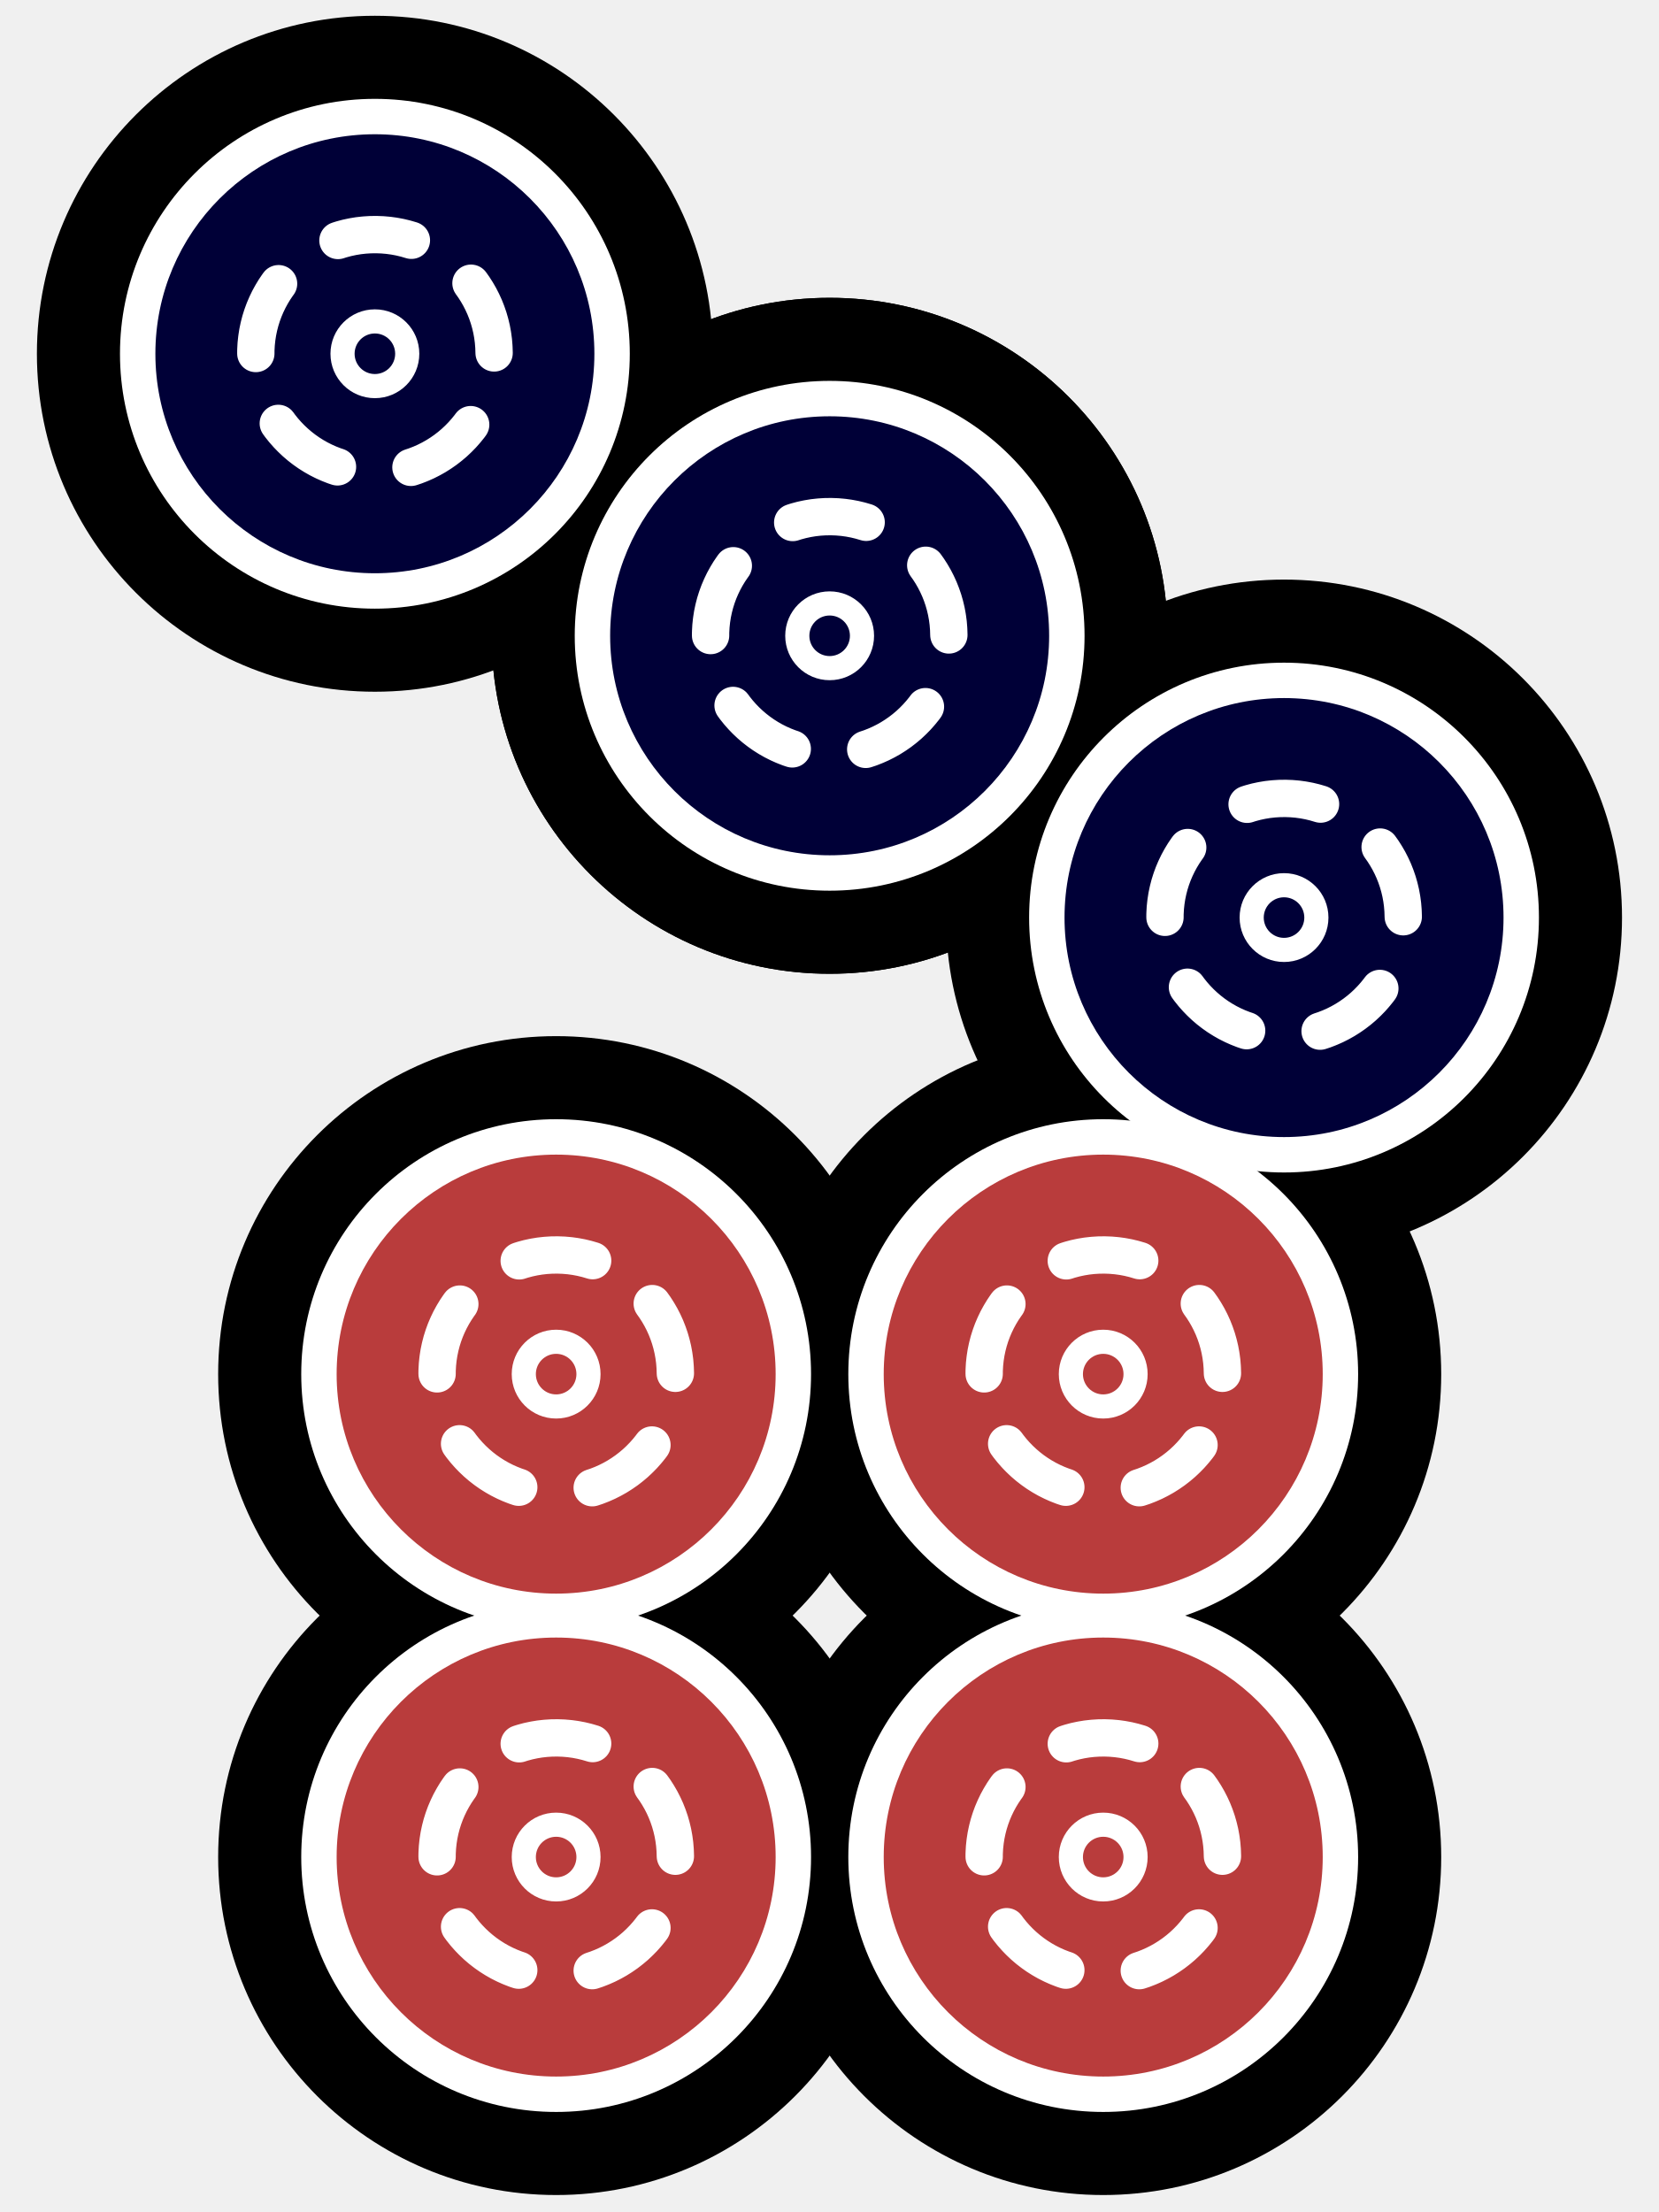
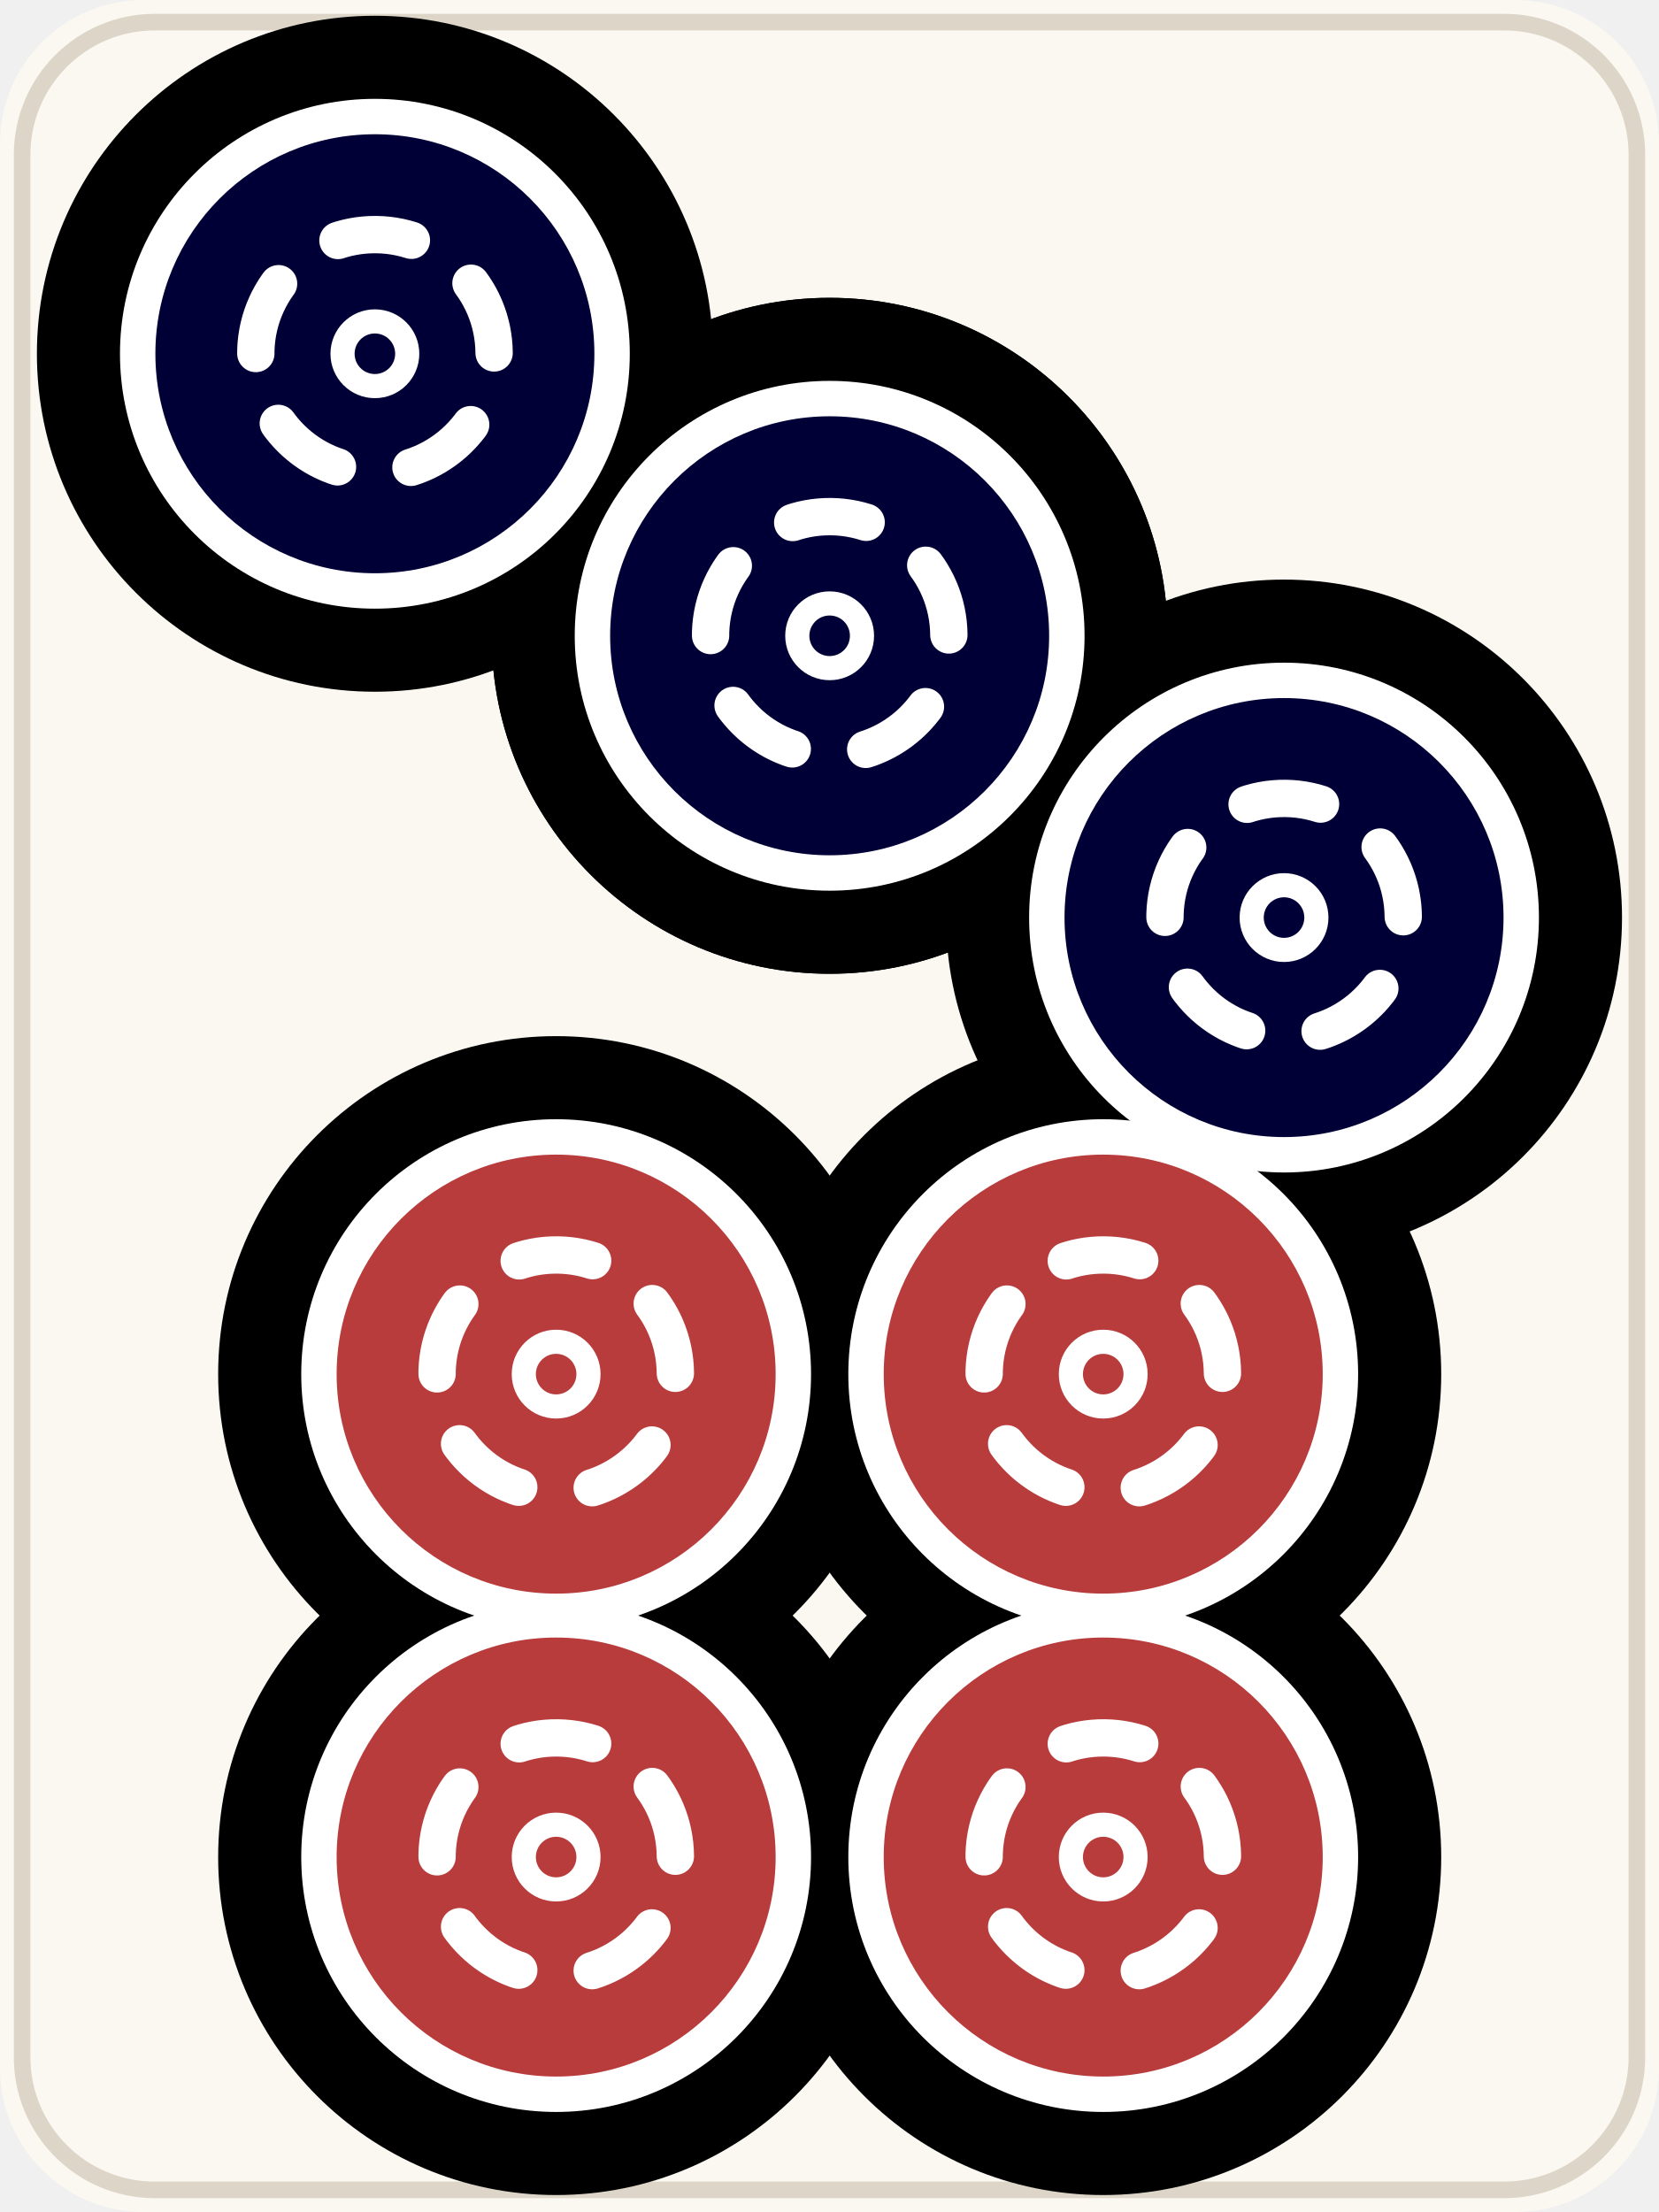
<svg xmlns="http://www.w3.org/2000/svg" viewBox="0 0 300 400">
+   <rect x="0" y="0" width="300" height="400" rx="26" fill="#fbf8f1" />
+   <rect x="4" y="4" width="292" height="392" rx="24" fill="none" stroke="#ddd6c8" stroke-width="3" />
  <g transform="translate(0 -3662.137)">
    <circle cx="100.568" cy="3997.95" r="61.118" opacity="1" fill="#000" fill-opacity="1" fill-rule="nonzero" stroke="none" stroke-width="8" stroke-linecap="round" stroke-linejoin="round" stroke-miterlimit="4" stroke-dasharray="none" strokeDashoffset="0" stroke-opacity="1" />
    <circle cx="199.498" cy="3997.95" r="61.118" opacity="1" fill="#000" fill-opacity="1" fill-rule="nonzero" stroke="none" stroke-width="8" stroke-linecap="round" stroke-linejoin="round" stroke-miterlimit="4" stroke-dasharray="none" strokeDashoffset="0" stroke-opacity="1" />
    <circle cx="199.498" cy="3910.622" r="61.118" opacity="1" fill="#000" fill-opacity="1" fill-rule="nonzero" stroke="none" stroke-width="8" stroke-linecap="round" stroke-linejoin="round" stroke-miterlimit="4" stroke-dasharray="none" strokeDashoffset="0" stroke-opacity="1" />
    <circle cx="232.193" cy="3828.063" r="61.118" opacity="1" fill="#000" fill-opacity="1" fill-rule="nonzero" stroke="none" stroke-width="8" stroke-linecap="round" stroke-linejoin="round" stroke-miterlimit="4" stroke-dasharray="none" strokeDashoffset="0" stroke-opacity="1" />
    <g transform="matrix(1.02274 0 0 1.02274 360.684 3280.58)">
      <circle cx="-205.976" cy="485.489" r="59.759" opacity="1" fill="#000" fill-opacity="1" fill-rule="nonzero" stroke="none" stroke-width="8" stroke-linecap="round" stroke-linejoin="round" stroke-miterlimit="4" stroke-dasharray="none" strokeDashoffset="0" stroke-opacity="1" />
      <circle cx="-205.976" cy="485.489" r="45.07" opacity="1" fill="#fff" fill-opacity="1" fill-rule="nonzero" stroke="none" stroke-width="8" stroke-linecap="round" stroke-linejoin="round" stroke-miterlimit="4" stroke-dasharray="none" strokeDashoffset="0" stroke-opacity="1" />
      <circle cx="-205.976" cy="485.489" r="38.811" opacity="1" fill="#000037" fill-opacity="1" fill-rule="nonzero" stroke="none" stroke-width="8" stroke-linecap="round" stroke-linejoin="round" stroke-miterlimit="4" stroke-dasharray="none" strokeDashoffset="0" stroke-opacity="1" />
      <path d="M-188.246-484.058a21.07 21.07 0 0 1-20.673 21.065 21.07 21.07 0 0 1-21.45-20.273 21.07 21.07 0 0 1 19.866-21.827 21.07 21.07 0 0 1 22.197 19.452" opacity="1" fill="none" fill-opacity="0.297" fill-rule="nonzero" stroke="#fff" stroke-width="6.6" stroke-linecap="round" stroke-linejoin="round" stroke-miterlimit="4" stroke-dasharray="13.201,13.201" strokeDashoffset="0" stroke-opacity="1" transform="scale(1 -1)rotate(.395)" />
      <circle cx="-205.976" cy="485.489" r="7.853" opacity="1" fill="#fff" fill-opacity="1" fill-rule="nonzero" stroke="none" stroke-width="8" stroke-linecap="round" stroke-linejoin="round" stroke-miterlimit="4" stroke-dasharray="none" strokeDashoffset="0" stroke-opacity="1" />
      <circle cx="-205.976" cy="485.489" r="3.586" opacity="1" fill="#000037" fill-opacity="1" fill-rule="nonzero" stroke="none" stroke-width="8" stroke-linecap="round" stroke-linejoin="round" stroke-miterlimit="4" stroke-dasharray="none" strokeDashoffset="0" stroke-opacity="1" />
    </g>
    <circle cx="150.026" cy="3777.107" r="61.118" opacity="1" fill="#000" fill-opacity="1" fill-rule="nonzero" stroke="none" stroke-width="8" stroke-linecap="round" stroke-linejoin="round" stroke-miterlimit="4" stroke-dasharray="none" strokeDashoffset="0" stroke-opacity="1" />
    <circle cx="100.568" cy="3910.622" r="61.118" opacity="1" fill="#000" fill-opacity="1" fill-rule="nonzero" stroke="none" stroke-width="8" stroke-linecap="round" stroke-linejoin="round" stroke-miterlimit="4" stroke-dasharray="none" strokeDashoffset="0" stroke-opacity="1" />
    <circle cx="100.568" cy="3910.622" r="46.095" opacity="1" fill="#fff" fill-opacity="1" fill-rule="nonzero" stroke="none" stroke-width="8" stroke-linecap="round" stroke-linejoin="round" stroke-miterlimit="4" stroke-dasharray="none" strokeDashoffset="0" stroke-opacity="1" />
    <circle cx="100.568" cy="3910.622" r="39.693" opacity="1" fill="#b93c3c" fill-opacity="1" fill-rule="nonzero" stroke="none" stroke-width="8" stroke-linecap="round" stroke-linejoin="round" stroke-miterlimit="4" stroke-dasharray="none" strokeDashoffset="0" stroke-opacity="1" />
    <path d="M95.166-3911.222a21.55 21.55 0 0 1-21.142 21.544 21.55 21.55 0 0 1-21.938-20.734 21.55 21.55 0 0 1 20.318-22.324 21.55 21.55 0 0 1 22.701 19.895" opacity="1" fill="none" fill-opacity="0.297" fill-rule="nonzero" stroke="#fff" stroke-width="6.75" stroke-linecap="round" stroke-linejoin="round" stroke-miterlimit="4" stroke-dasharray="13.501,13.501" strokeDashoffset="0" stroke-opacity="1" transform="scale(1 -1)rotate(.395)" />
    <circle cx="100.568" cy="3910.622" r="8.032" opacity="1" fill="#fff" fill-opacity="1" fill-rule="nonzero" stroke="none" stroke-width="8" stroke-linecap="round" stroke-linejoin="round" stroke-miterlimit="4" stroke-dasharray="none" strokeDashoffset="0" stroke-opacity="1" />
    <circle cx="100.568" cy="3910.622" r="3.668" opacity="1" fill="#b93c3c" fill-opacity="1" fill-rule="nonzero" stroke="none" stroke-width="8" stroke-linecap="round" stroke-linejoin="round" stroke-miterlimit="4" stroke-dasharray="none" strokeDashoffset="0" stroke-opacity="1" />
    <circle cx="67.791" cy="3726.107" r="61.118" opacity="1" fill="#000" fill-opacity="1" fill-rule="nonzero" stroke="none" stroke-width="8" stroke-linecap="round" stroke-linejoin="round" stroke-miterlimit="4" stroke-dasharray="none" strokeDashoffset="0" stroke-opacity="1" />
    <circle cx="67.791" cy="3726.107" r="46.095" opacity="1" fill="#fff" fill-opacity="1" fill-rule="nonzero" stroke="none" stroke-width="8" stroke-linecap="round" stroke-linejoin="round" stroke-miterlimit="4" stroke-dasharray="none" strokeDashoffset="0" stroke-opacity="1" />
    <circle cx="67.791" cy="3726.107" r="39.693" opacity="1" fill="#000037" fill-opacity="1" fill-rule="nonzero" stroke="none" stroke-width="8" stroke-linecap="round" stroke-linejoin="round" stroke-miterlimit="4" stroke-dasharray="none" strokeDashoffset="0" stroke-opacity="1" />
    <path d="M63.661-3726.485a21.55 21.55 0 0 1-21.143 21.544 21.55 21.55 0 0 1-21.937-20.734A21.55 21.55 0 0 1 40.899-3748a21.55 21.55 0 0 1 22.701 19.895" opacity="1" fill="none" fill-opacity="0.297" fill-rule="nonzero" stroke="#fff" stroke-width="6.75" stroke-linecap="round" stroke-linejoin="round" stroke-miterlimit="4" stroke-dasharray="13.501,13.501" strokeDashoffset="0" stroke-opacity="1" transform="scale(1 -1)rotate(.395)" />
    <circle cx="67.791" cy="3726.107" r="8.032" opacity="1" fill="#fff" fill-opacity="1" fill-rule="nonzero" stroke="none" stroke-width="8" stroke-linecap="round" stroke-linejoin="round" stroke-miterlimit="4" stroke-dasharray="none" strokeDashoffset="0" stroke-opacity="1" />
    <circle cx="67.791" cy="3726.107" r="3.668" opacity="1" fill="#000037" fill-opacity="1" fill-rule="nonzero" stroke="none" stroke-width="8" stroke-linecap="round" stroke-linejoin="round" stroke-miterlimit="4" stroke-dasharray="none" strokeDashoffset="0" stroke-opacity="1" />
    <circle cx="150.026" cy="3777.107" r="46.095" opacity="1" fill="#fff" fill-opacity="1" fill-rule="nonzero" stroke="none" stroke-width="8" stroke-linecap="round" stroke-linejoin="round" stroke-miterlimit="4" stroke-dasharray="none" strokeDashoffset="0" stroke-opacity="1" />
    <circle cx="150.026" cy="3777.107" r="39.693" opacity="1" fill="#000037" fill-opacity="1" fill-rule="nonzero" stroke="none" stroke-width="8" stroke-linecap="round" stroke-linejoin="round" stroke-miterlimit="4" stroke-dasharray="none" strokeDashoffset="0" stroke-opacity="1" />
    <path d="M145.542-3778.05a21.55 21.55 0 0 1-21.142 21.543 21.55 21.55 0 0 1-21.938-20.734 21.55 21.55 0 0 1 20.318-22.323 21.55 21.55 0 0 1 22.701 19.894" opacity="1" fill="none" fill-opacity="0.297" fill-rule="nonzero" stroke="#fff" stroke-width="6.75" stroke-linecap="round" stroke-linejoin="round" stroke-miterlimit="4" stroke-dasharray="13.501,13.501" strokeDashoffset="0" stroke-opacity="1" transform="scale(1 -1)rotate(.395)" />
    <circle cx="150.026" cy="3777.107" r="8.032" opacity="1" fill="#fff" fill-opacity="1" fill-rule="nonzero" stroke="none" stroke-width="8" stroke-linecap="round" stroke-linejoin="round" stroke-miterlimit="4" stroke-dasharray="none" strokeDashoffset="0" stroke-opacity="1" />
    <circle cx="150.026" cy="3777.107" r="3.668" opacity="1" fill="#000037" fill-opacity="1" fill-rule="nonzero" stroke="none" stroke-width="8" stroke-linecap="round" stroke-linejoin="round" stroke-miterlimit="4" stroke-dasharray="none" strokeDashoffset="0" stroke-opacity="1" />
    <circle cx="232.193" cy="3828.063" r="46.095" opacity="1" fill="#fff" fill-opacity="1" fill-rule="nonzero" stroke="none" stroke-width="8" stroke-linecap="round" stroke-linejoin="round" stroke-miterlimit="4" stroke-dasharray="none" strokeDashoffset="0" stroke-opacity="1" />
    <circle cx="232.193" cy="3828.063" r="39.693" opacity="1" fill="#000037" fill-opacity="1" fill-rule="nonzero" stroke="none" stroke-width="8" stroke-linecap="round" stroke-linejoin="round" stroke-miterlimit="4" stroke-dasharray="none" strokeDashoffset="0" stroke-opacity="1" />
    <path d="M227.357-3829.572a21.55 21.55 0 0 1-21.143 21.544 21.55 21.55 0 0 1-21.937-20.734 21.55 21.55 0 0 1 20.317-22.323 21.55 21.55 0 0 1 22.702 19.894" opacity="1" fill="none" fill-opacity="0.297" fill-rule="nonzero" stroke="#fff" stroke-width="6.75" stroke-linecap="round" stroke-linejoin="round" stroke-miterlimit="4" stroke-dasharray="13.501,13.501" strokeDashoffset="0" stroke-opacity="1" transform="scale(1 -1)rotate(.395)" />
    <circle cx="232.193" cy="3828.063" r="8.032" opacity="1" fill="#fff" fill-opacity="1" fill-rule="nonzero" stroke="none" stroke-width="8" stroke-linecap="round" stroke-linejoin="round" stroke-miterlimit="4" stroke-dasharray="none" strokeDashoffset="0" stroke-opacity="1" />
    <circle cx="232.193" cy="3828.063" r="3.668" opacity="1" fill="#000037" fill-opacity="1" fill-rule="nonzero" stroke="none" stroke-width="8" stroke-linecap="round" stroke-linejoin="round" stroke-miterlimit="4" stroke-dasharray="none" strokeDashoffset="0" stroke-opacity="1" />
    <circle cx="199.498" cy="3910.622" r="46.095" opacity="1" fill="#fff" fill-opacity="1" fill-rule="nonzero" stroke="none" stroke-width="8" stroke-linecap="round" stroke-linejoin="round" stroke-miterlimit="4" stroke-dasharray="none" strokeDashoffset="0" stroke-opacity="1" />
    <circle cx="199.498" cy="3910.622" r="39.693" opacity="1" fill="#b93c3c" fill-opacity="1" fill-rule="nonzero" stroke="none" stroke-width="8" stroke-linecap="round" stroke-linejoin="round" stroke-miterlimit="4" stroke-dasharray="none" strokeDashoffset="0" stroke-opacity="1" />
    <path d="M194.093-3911.904a21.55 21.55 0 0 1-21.142 21.544 21.55 21.55 0 0 1-21.938-20.734 21.55 21.55 0 0 1 20.318-22.324 21.55 21.55 0 0 1 22.701 19.895" opacity="1" fill="none" fill-opacity="0.297" fill-rule="nonzero" stroke="#fff" stroke-width="6.75" stroke-linecap="round" stroke-linejoin="round" stroke-miterlimit="4" stroke-dasharray="13.501,13.501" strokeDashoffset="0" stroke-opacity="1" transform="scale(1 -1)rotate(.395)" />
    <circle cx="199.498" cy="3910.622" r="8.032" opacity="1" fill="#fff" fill-opacity="1" fill-rule="nonzero" stroke="none" stroke-width="8" stroke-linecap="round" stroke-linejoin="round" stroke-miterlimit="4" stroke-dasharray="none" strokeDashoffset="0" stroke-opacity="1" />
    <circle cx="199.498" cy="3910.622" r="3.668" opacity="1" fill="#b93c3c" fill-opacity="1" fill-rule="nonzero" stroke="none" stroke-width="8" stroke-linecap="round" stroke-linejoin="round" stroke-miterlimit="4" stroke-dasharray="none" strokeDashoffset="0" stroke-opacity="1" />
    <circle cx="100.568" cy="3997.95" r="46.095" opacity="1" fill="#fff" fill-opacity="1" fill-rule="nonzero" stroke="none" stroke-width="8" stroke-linecap="round" stroke-linejoin="round" stroke-miterlimit="4" stroke-dasharray="none" strokeDashoffset="0" stroke-opacity="1" />
    <circle cx="100.568" cy="3997.95" r="39.693" opacity="1" fill="#b93c3c" fill-opacity="1" fill-rule="nonzero" stroke="none" stroke-width="8" stroke-linecap="round" stroke-linejoin="round" stroke-miterlimit="4" stroke-dasharray="none" strokeDashoffset="0" stroke-opacity="1" />
    <path d="M94.564-3998.548a21.55 21.55 0 0 1-21.142 21.544 21.55 21.55 0 0 1-21.938-20.734 21.55 21.55 0 0 1 20.318-22.323 21.55 21.55 0 0 1 22.701 19.894" opacity="1" fill="none" fill-opacity="0.297" fill-rule="nonzero" stroke="#fff" stroke-width="6.75" stroke-linecap="round" stroke-linejoin="round" stroke-miterlimit="4" stroke-dasharray="13.501,13.501" strokeDashoffset="0" stroke-opacity="1" transform="scale(1 -1)rotate(.395)" />
    <circle cx="100.568" cy="3997.95" r="8.032" opacity="1" fill="#fff" fill-opacity="1" fill-rule="nonzero" stroke="none" stroke-width="8" stroke-linecap="round" stroke-linejoin="round" stroke-miterlimit="4" stroke-dasharray="none" strokeDashoffset="0" stroke-opacity="1" />
    <circle cx="100.568" cy="3997.95" r="3.668" opacity="1" fill="#b93c3c" fill-opacity="1" fill-rule="nonzero" stroke="none" stroke-width="8" stroke-linecap="round" stroke-linejoin="round" stroke-miterlimit="4" stroke-dasharray="none" strokeDashoffset="0" stroke-opacity="1" />
    <circle cx="199.498" cy="3997.95" r="46.095" opacity="1" fill="#fff" fill-opacity="1" fill-rule="nonzero" stroke="none" stroke-width="8" stroke-linecap="round" stroke-linejoin="round" stroke-miterlimit="4" stroke-dasharray="none" strokeDashoffset="0" stroke-opacity="1" />
    <circle cx="199.498" cy="3997.95" r="39.693" opacity="1" fill="#b93c3c" fill-opacity="1" fill-rule="nonzero" stroke="none" stroke-width="8" stroke-linecap="round" stroke-linejoin="round" stroke-miterlimit="4" stroke-dasharray="none" strokeDashoffset="0" stroke-opacity="1" />
    <path d="M193.492-3999.23a21.55 21.55 0 0 1-21.143 21.544 21.55 21.55 0 0 1-21.938-20.734 21.55 21.55 0 0 1 20.318-22.323 21.55 21.55 0 0 1 22.702 19.894" opacity="1" fill="none" fill-opacity="0.297" fill-rule="nonzero" stroke="#fff" stroke-width="6.75" stroke-linecap="round" stroke-linejoin="round" stroke-miterlimit="4" stroke-dasharray="13.501,13.501" strokeDashoffset="0" stroke-opacity="1" transform="scale(1 -1)rotate(.395)" />
    <circle cx="199.498" cy="3997.95" r="8.032" opacity="1" fill="#fff" fill-opacity="1" fill-rule="nonzero" stroke="none" stroke-width="8" stroke-linecap="round" stroke-linejoin="round" stroke-miterlimit="4" stroke-dasharray="none" strokeDashoffset="0" stroke-opacity="1" />
    <circle cx="199.498" cy="3997.95" r="3.668" opacity="1" fill="#b93c3c" fill-opacity="1" fill-rule="nonzero" stroke="none" stroke-width="8" stroke-linecap="round" stroke-linejoin="round" stroke-miterlimit="4" stroke-dasharray="none" strokeDashoffset="0" stroke-opacity="1" />
  </g>
</svg>
